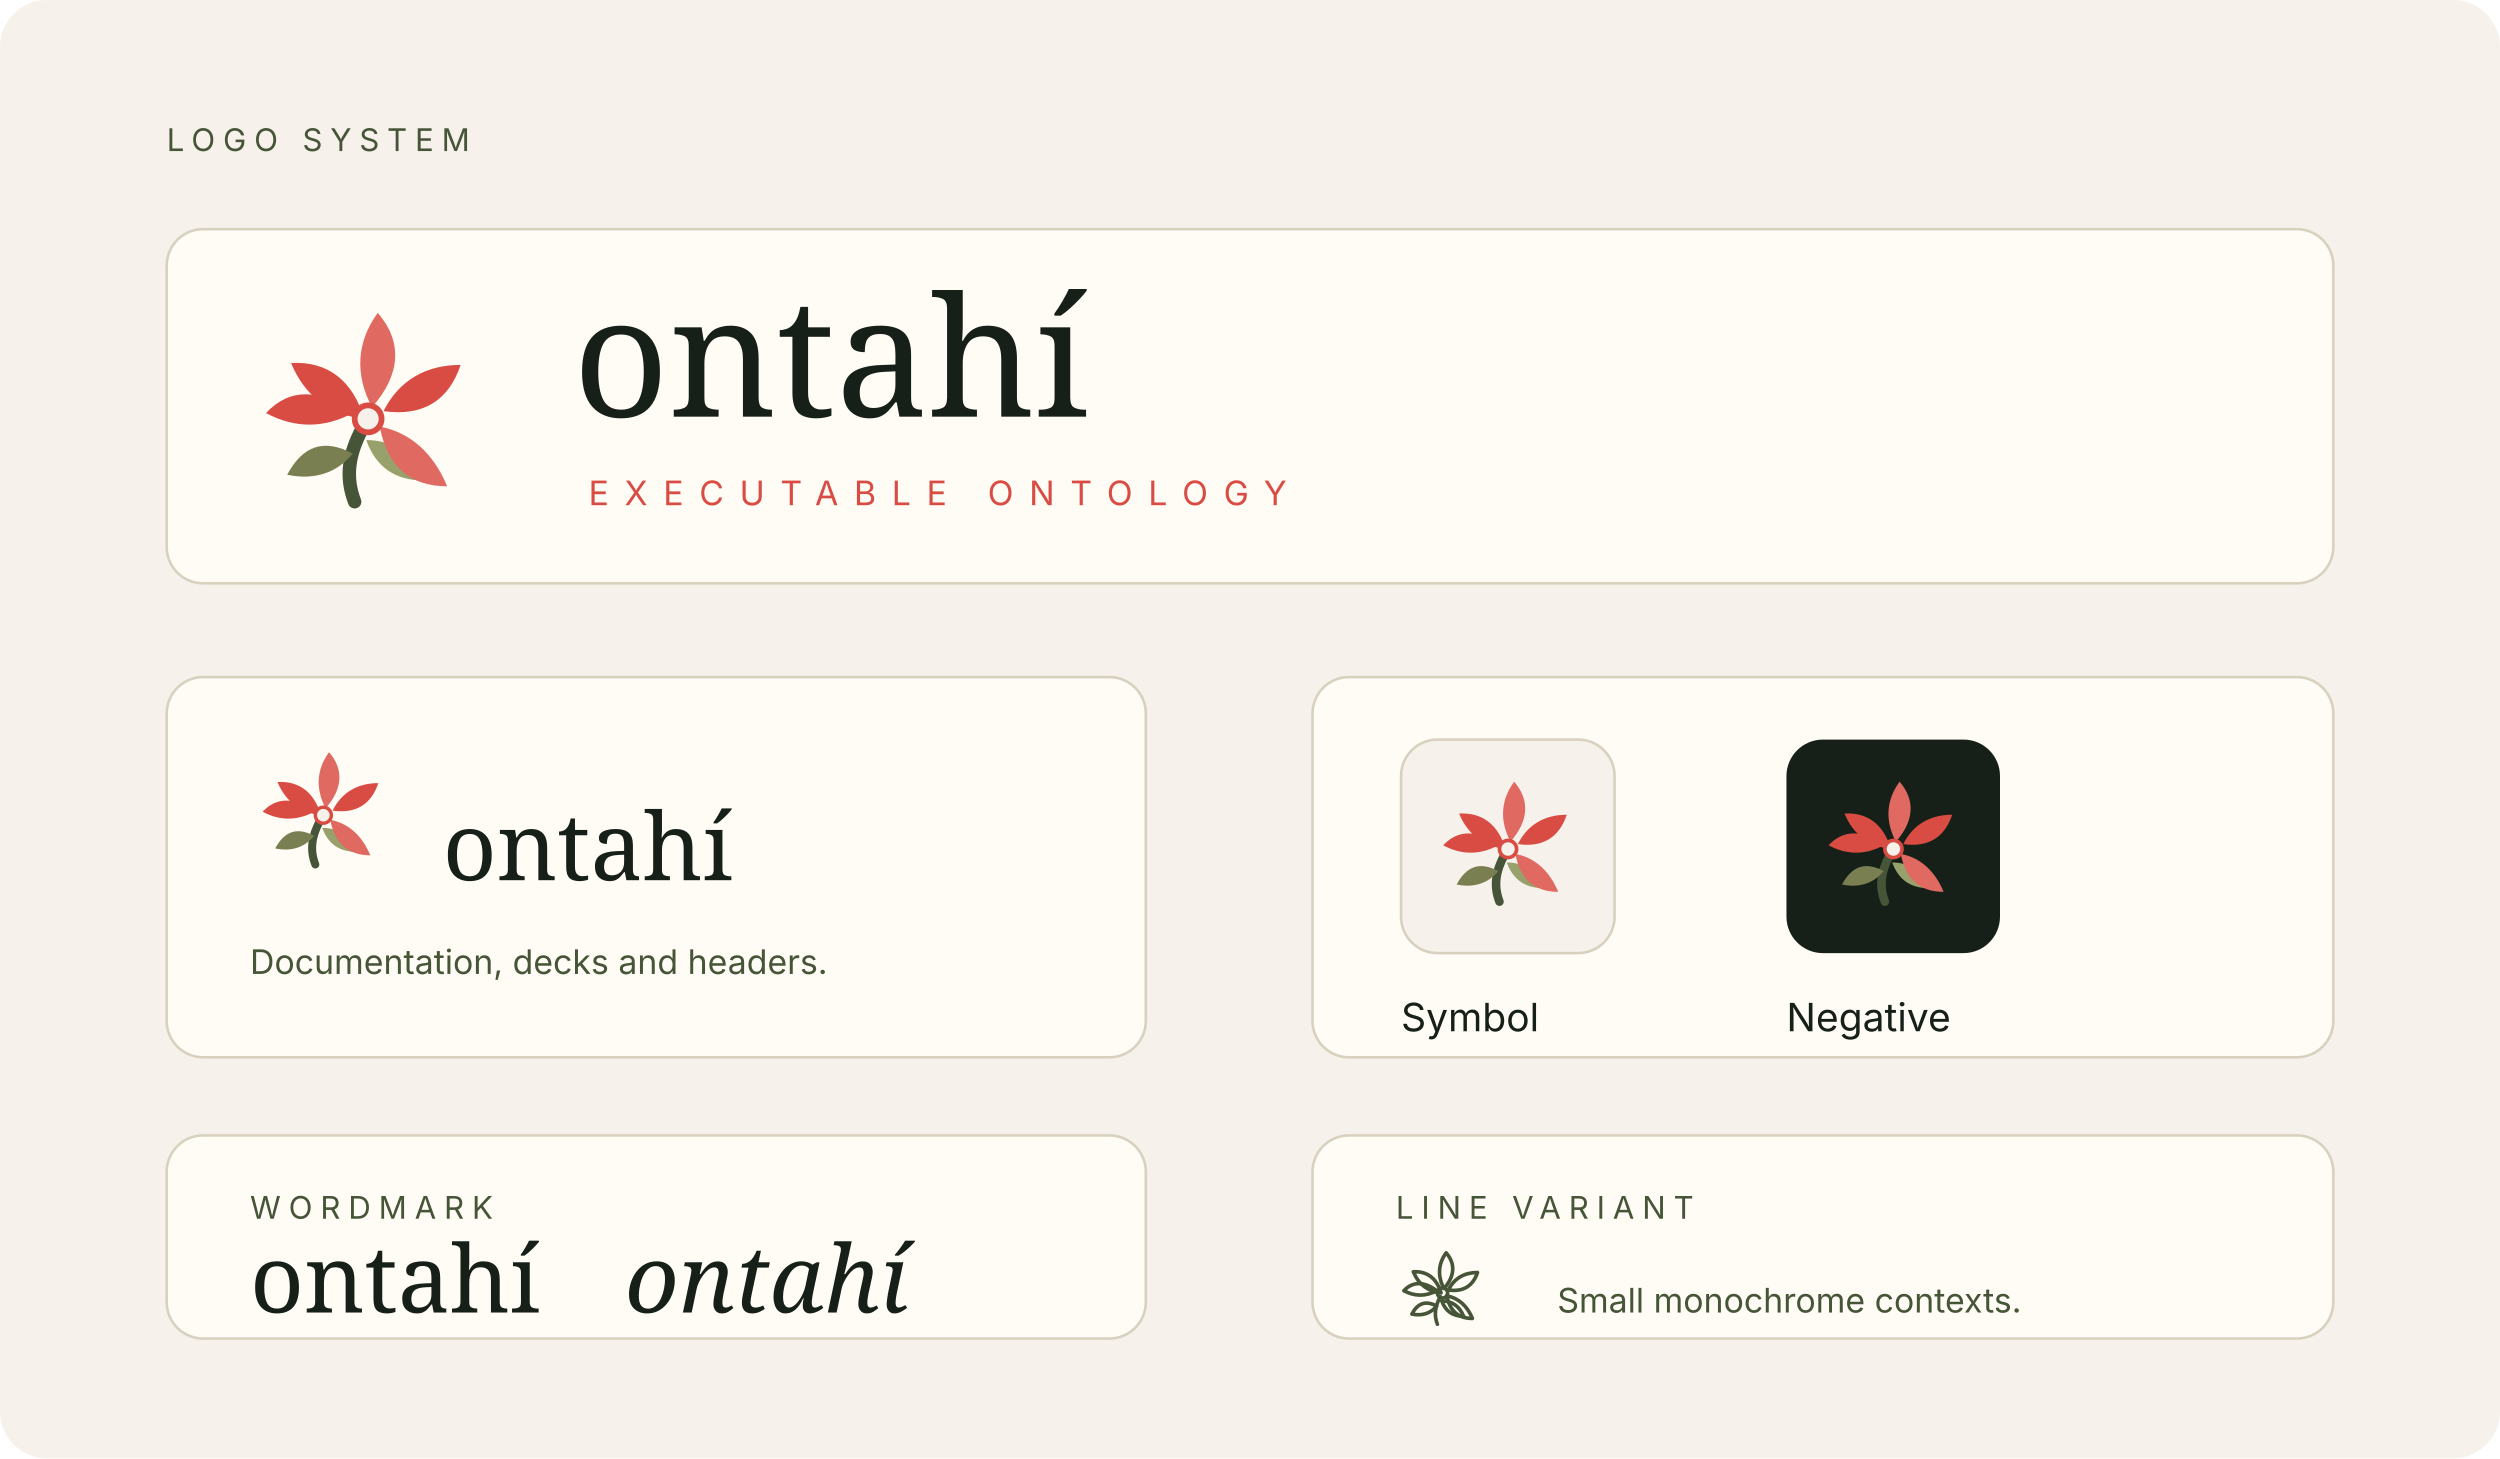
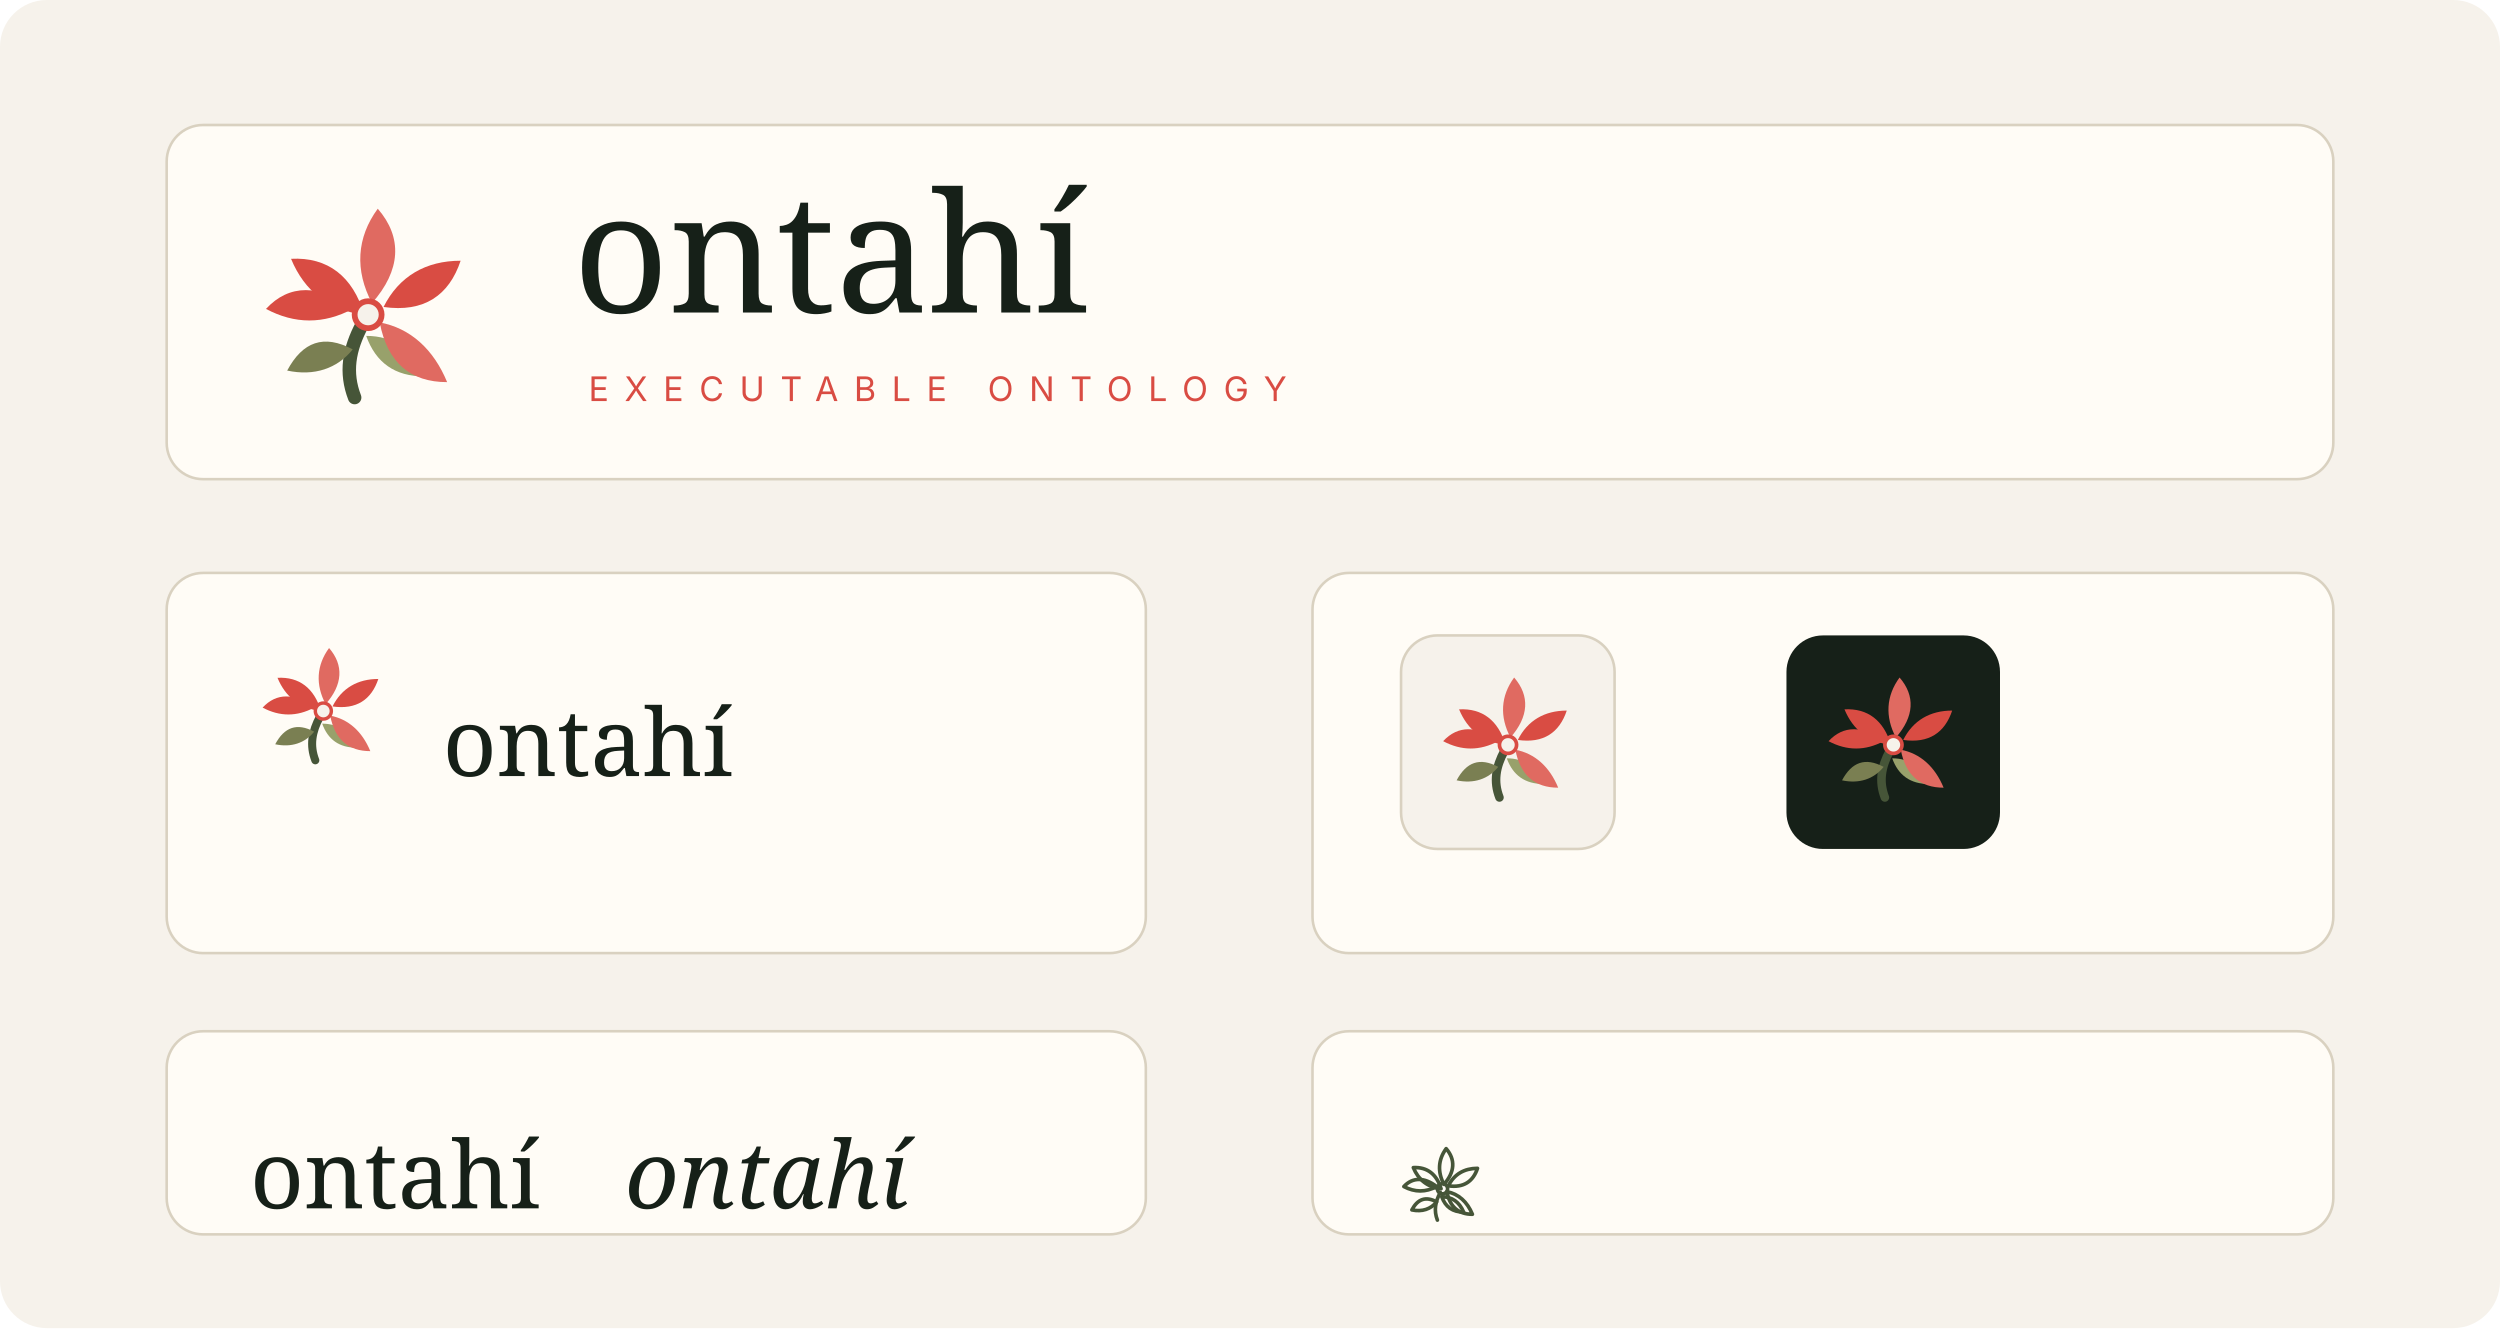
- <svg xmlns="http://www.w3.org/2000/svg" width="960" height="560" viewBox="0 0 960 560" role="img" aria-labelledby="title desc">
+ <svg xmlns="http://www.w3.org/2000/svg" width="960" height="510" viewBox="0 0 960 510" role="img" aria-labelledby="title desc">
  <defs>
    <style>
      .eyebrow{font:12px Inter,system-ui,sans-serif;letter-spacing:3px;fill:#465538}
      .label{font:15px Inter,system-ui,sans-serif;fill:#162018}
      .caption{font:13px Inter,system-ui,sans-serif;fill:#465538}
      .word{font:64px Georgia,serif;fill:#162018}
      .smallword{font:36px Georgia,serif;fill:#162018}
    </style>
    <g id="ceibo" fill="none" stroke-linecap="round" stroke-linejoin="round">
      <path d="M61 71c-7 13-9 25-4 38" stroke="var(--stem,#465538)" stroke-width="7" />
      <path d="M56 84c-15-8-26-4-34 11 14 3 26-1 34-11Z" fill="var(--leaf,#7A7F52)" />
      <path d="M63 77c14 0 24 7 30 21-15 0-25-7-30-21Z" fill="var(--leaf2,#98A16B)" />
      <path d="M62 66c-18-2-31-12-38-29 19-1 32 9 38 29Z" fill="var(--petal,#D94C43)" />
      <path d="M66 60c-9-17-8-34 3-49 13 15 12 32-3 49Z" fill="var(--petal2,#E06A61)" />
      <path d="M72 62c8-16 22-24 40-24-6 18-19 27-40 24Z" fill="var(--petal,#D94C43)" />
      <path d="M70 70c16 3 28 14 35 31-19 0-31-10-35-31Z" fill="var(--petal2,#E06A61)" />
      <path d="M56 63c-15 8-30 8-45 0 12-13 28-13 45 0Z" fill="var(--petal,#D94C43)" />
      <circle cx="64" cy="66" r="7" fill="var(--center,#F6F2EB)" stroke="var(--petal,#D94C43)" stroke-width="3" />
    </g>
    <g id="ceiboLine" fill="none" stroke="#465538" stroke-width="5" stroke-linecap="round" stroke-linejoin="round">
      <path d="M61 71c-7 13-9 25-4 38" />
      <path d="M56 84c-15-8-26-4-34 11 14 3 26-1 34-11Z" />
      <path d="M63 77c14 0 24 7 30 21-15 0-25-7-30-21Z" />
      <path d="M62 66c-18-2-31-12-38-29 19-1 32 9 38 29Z" />
      <path d="M66 60c-9-17-8-34 3-49 13 15 12 32-3 49Z" />
      <path d="M72 62c8-16 22-24 40-24-6 18-19 27-40 24Z" />
      <path d="M70 70c16 3 28 14 35 31-19 0-31-10-35-31Z" />
      <path d="M56 63c-15 8-30 8-45 0 12-13 28-13 45 0Z" />
      <circle cx="64" cy="66" r="7" />
    </g>
  </defs>
-   <rect width="960" height="560" rx="18" fill="#F6F2EB" />
-   <text x="64" y="58" class="eyebrow">LOGO SYSTEM</text>
-   <rect x="64" y="88" width="832" height="136" rx="14" fill="#FFFCF6" stroke="#D9D1C0" />
-   <g transform="translate(94 112) scale(.74)">
+   <rect width="960" height="510" rx="18" fill="#F6F2EB" />
+   <rect x="64" y="48" width="832" height="136" rx="14" fill="#FFFCF6" stroke="#D9D1C0" />
+   <g transform="translate(94 72) scale(.74)">
    <use href="#ceibo" />
  </g>
-   <text x="220" y="160" class="word">ontahí</text>
-   <text x="226" y="194" font-family="Inter,system-ui,sans-serif" font-size="13" letter-spacing="6" fill="#D94C43">EXECUTABLE ONTOLOGY</text>
-   <rect x="64" y="260" width="376" height="146" rx="14" fill="#FFFCF6" stroke="#D9D1C0" />
-   <g transform="translate(96 284) scale(.44)">
+   <text x="220" y="120" class="word">ontahí</text>
+   <text x="226" y="154" font-family="Inter,system-ui,sans-serif" font-size="13" letter-spacing="6" fill="#D94C43">EXECUTABLE ONTOLOGY</text>
+   <rect x="64" y="220" width="376" height="146" rx="14" fill="#FFFCF6" stroke="#D9D1C0" />
+   <g transform="translate(96 244) scale(.44)">
    <use href="#ceibo" />
  </g>
-   <text x="170" y="338" class="smallword">ontahí</text>
-   <text x="96" y="374" class="caption">Documentation, decks and headers.</text>
-   <rect x="504" y="260" width="392" height="146" rx="14" fill="#FFFCF6" stroke="#D9D1C0" />
-   <g transform="translate(538 284)">
+   <text x="170" y="298" class="smallword">ontahí</text>
+   <rect x="504" y="220" width="392" height="146" rx="14" fill="#FFFCF6" stroke="#D9D1C0" />
+   <g transform="translate(538 244)">
    <rect width="82" height="82" rx="14" fill="#F6F2EB" stroke="#D9D1C0" />
    <g transform="translate(11 11) scale(.47)">
      <use href="#ceibo" />
    </g>
-     <text x="0" y="112" class="label">Symbol</text>
  </g>
-   <g transform="translate(686 284)">
+   <g transform="translate(686 244)">
    <rect width="82" height="82" rx="14" fill="#162018" />
    <g transform="translate(11 11) scale(.47)" style="--petal:#F6F2EB;--petal2:#E8E2D3;--leaf:#F6F2EB;--leaf2:#F6F2EB;--stem:#F6F2EB;--center:#162018">
      <use href="#ceibo" />
    </g>
-     <text x="0" y="112" class="label">Negative</text>
  </g>
-   <rect x="64" y="436" width="376" height="78" rx="14" fill="#FFFCF6" stroke="#D9D1C0" />
-   <text x="96" y="468" class="eyebrow">WORDMARK</text>
-   <text x="96" y="504" class="smallword">ontahí</text>
-   <text x="240" y="504" font-family="Georgia,serif" font-size="36" font-style="italic" fill="#162018">ontahí</text>
-   <rect x="504" y="436" width="392" height="78" rx="14" fill="#FFFCF6" stroke="#D9D1C0" />
-   <text x="536" y="468" class="eyebrow">LINE VARIANT</text>
-   <g transform="translate(536 478) scale(.28)">
+   <rect x="64" y="396" width="376" height="78" rx="14" fill="#FFFCF6" stroke="#D9D1C0" />
+   <text x="96" y="464" class="smallword">ontahí</text>
+   <text x="240" y="464" font-family="Georgia,serif" font-size="36" font-style="italic" fill="#162018">ontahí</text>
+   <rect x="504" y="396" width="392" height="78" rx="14" fill="#FFFCF6" stroke="#D9D1C0" />
+   <g transform="translate(536 438) scale(.28)">
    <use href="#ceiboLine" />
  </g>
-   <text x="598" y="504" class="caption">Small monochrome contexts.</text>
</svg>
